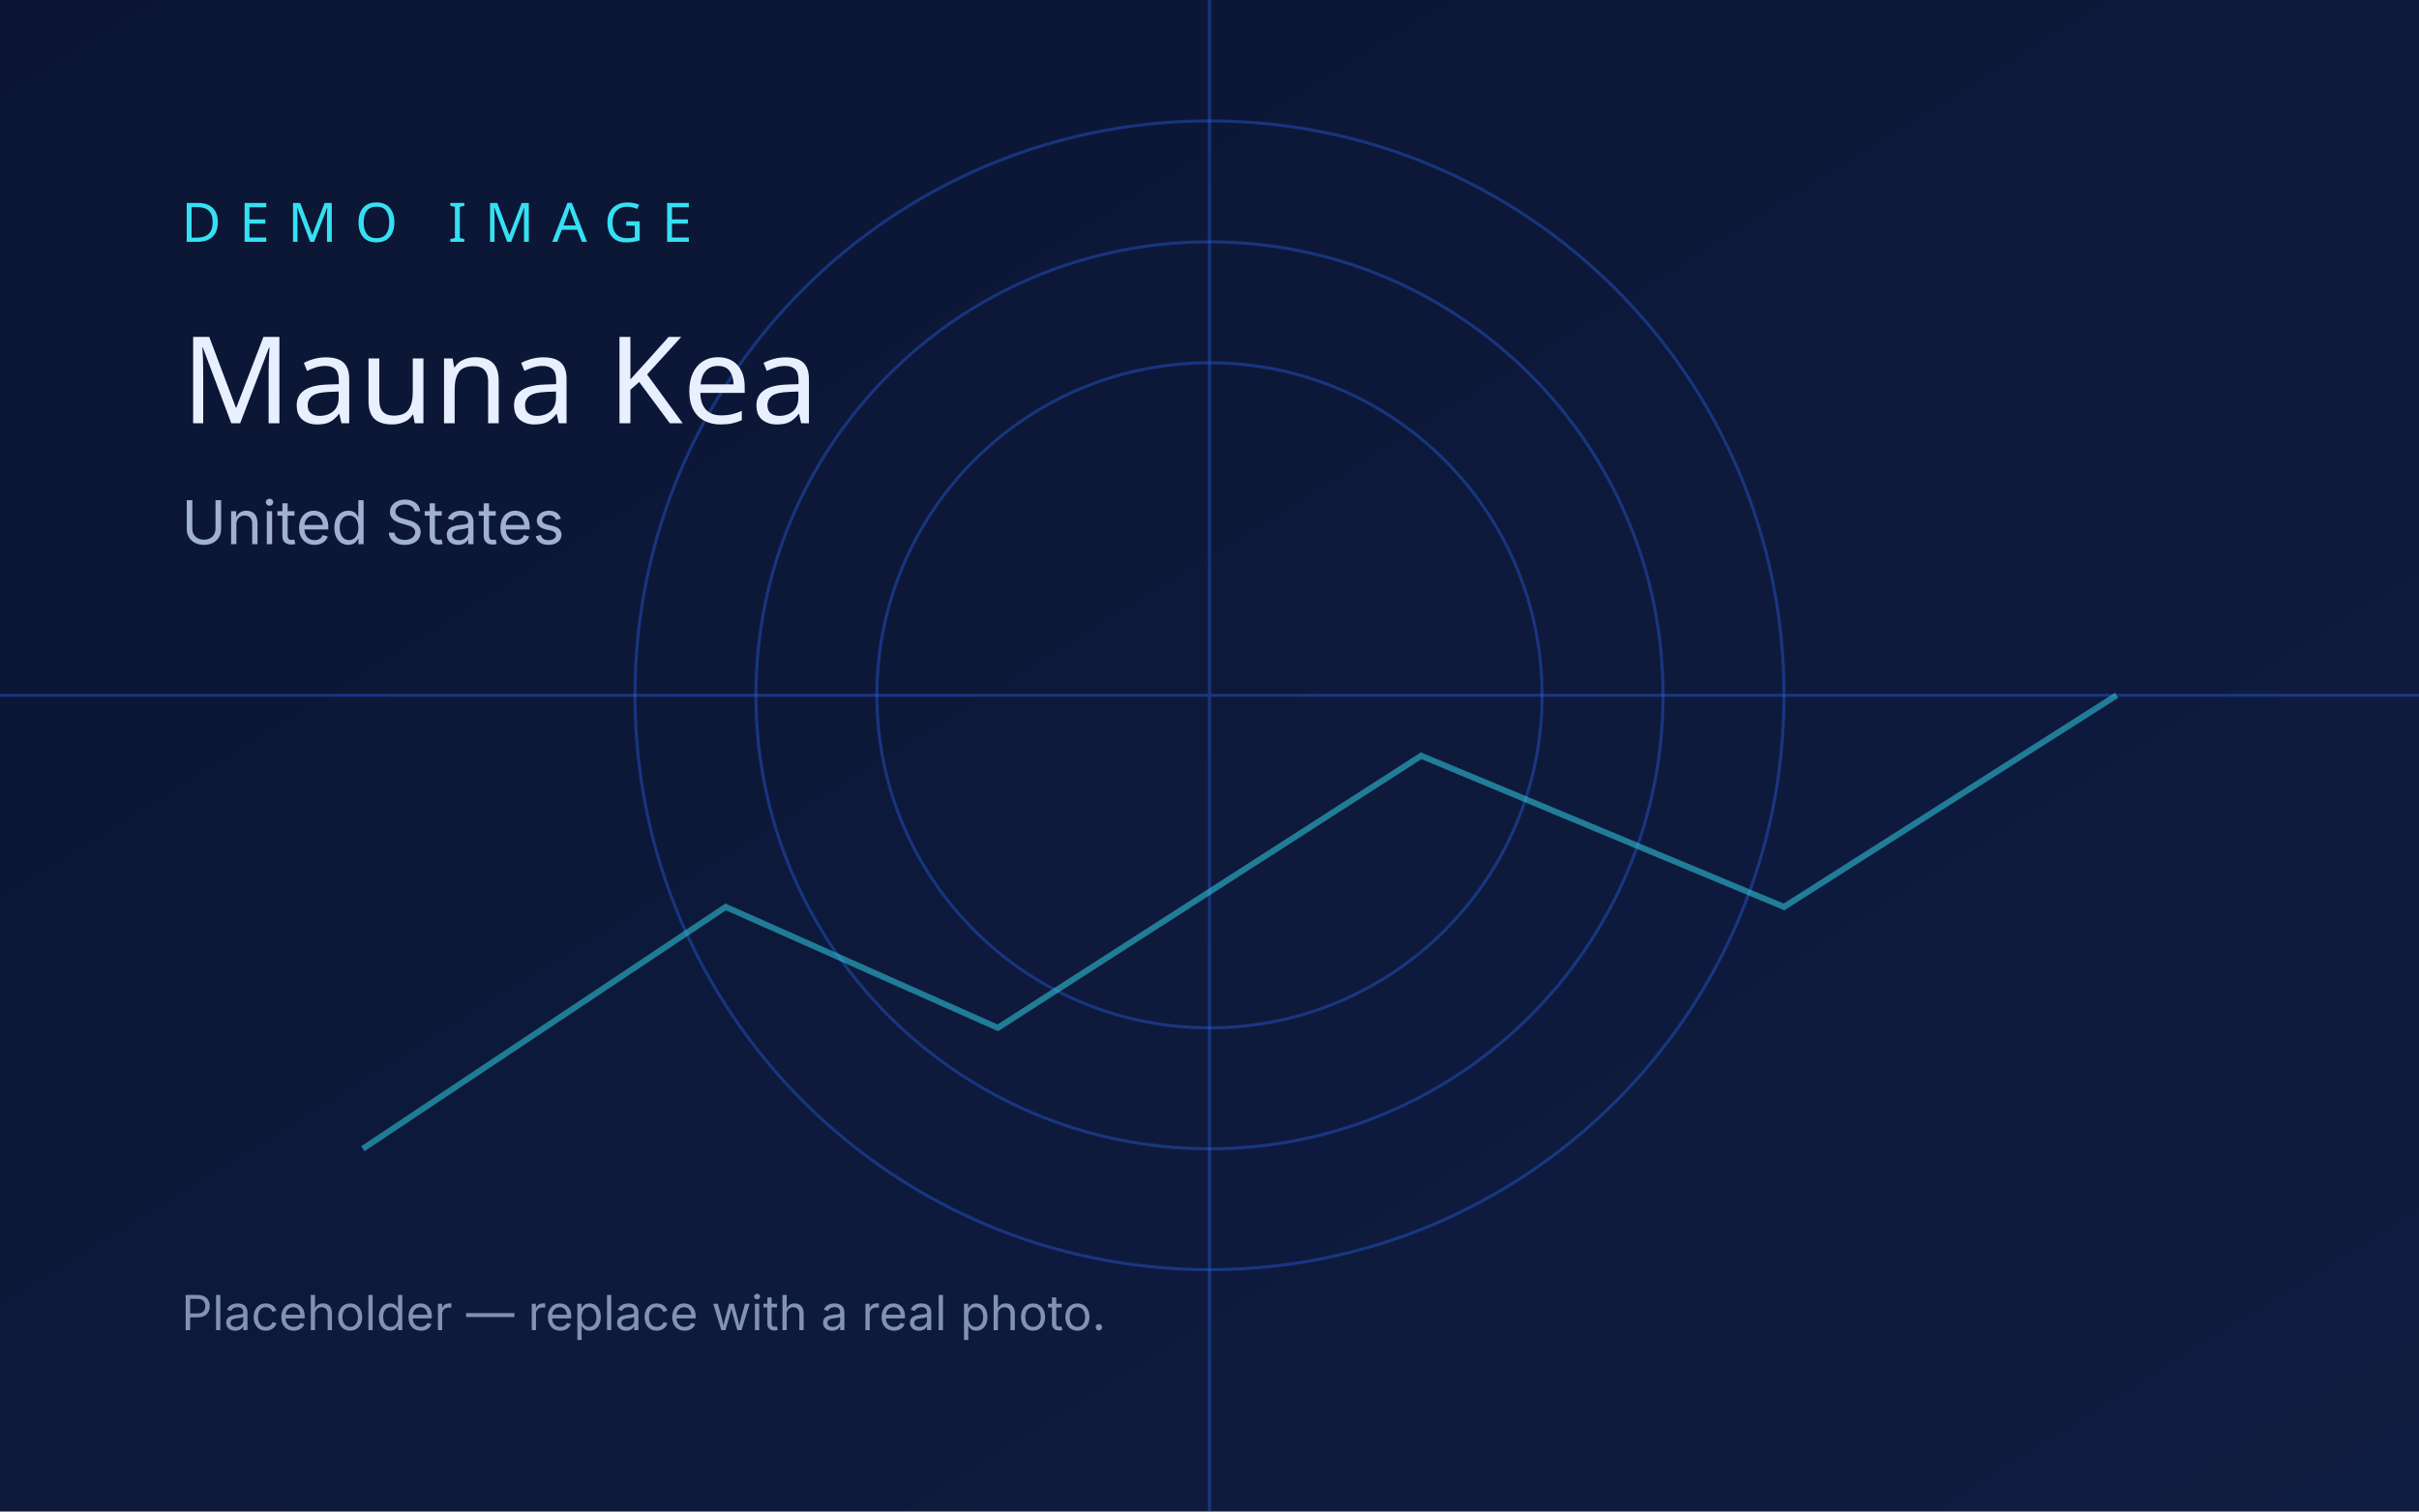
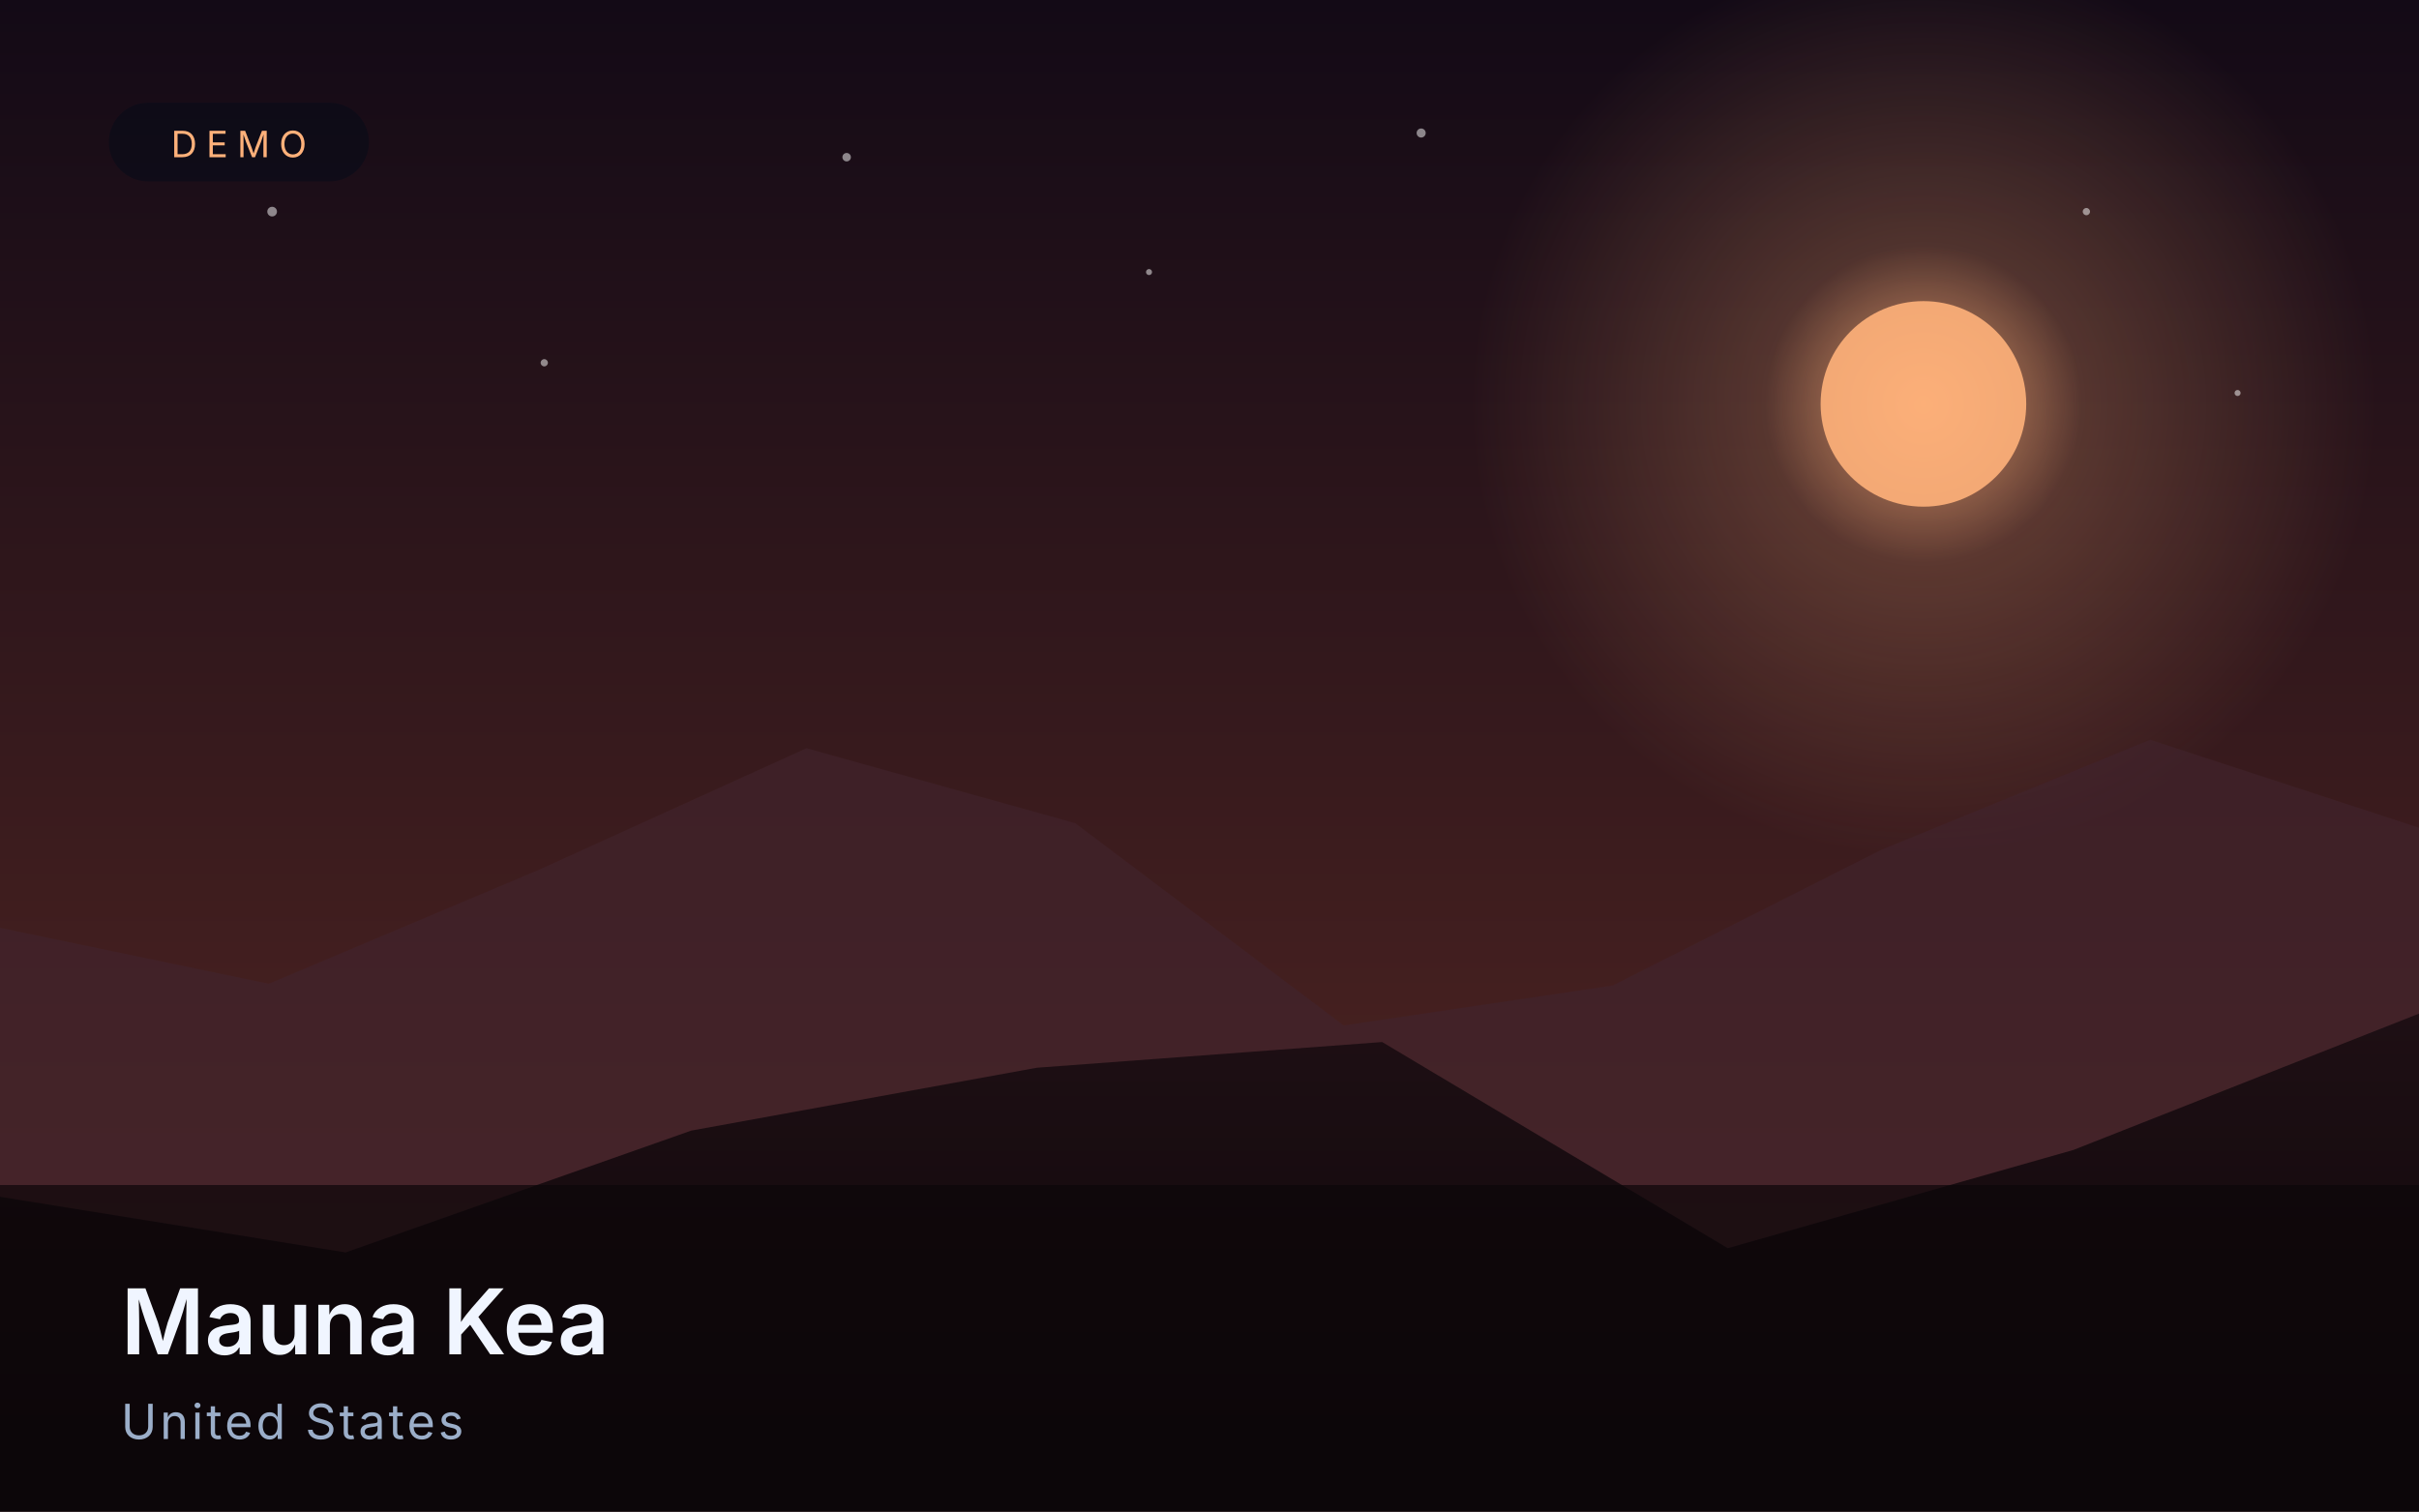
- <svg xmlns="http://www.w3.org/2000/svg" viewBox="0 0 800 500" role="img" aria-label="Demo image for Mauna Kea">
+ <svg xmlns="http://www.w3.org/2000/svg" viewBox="0 0 800 500" role="img" aria-label="Demo landscape for Mauna Kea">
  <defs>
-     <linearGradient id="bg" x1="0" y1="0" x2="1" y2="1">
-       <stop offset="0" stop-color="#0b1533" />
-       <stop offset="1" stop-color="#101d42" />
+     <linearGradient id="sky" x1="0" y1="0" x2="0" y2="1">
+       <stop offset="0" stop-color="#130a16" />
+       <stop offset="1" stop-color="#5c2a24" />
+     </linearGradient>
+     <radialGradient id="sunGlow" cx="0.5" cy="0.5" r="0.5">
+       <stop offset="0" stop-color="#ffb17a" stop-opacity="0.85" />
+       <stop offset="0.35" stop-color="#ffb17a" stop-opacity="0.22" />
+       <stop offset="1" stop-color="#ffb17a" stop-opacity="0" />
+     </radialGradient>
+     <linearGradient id="ground" x1="0" y1="0" x2="0" y2="1">
+       <stop offset="0" stop-color="#1e0f14" />
+       <stop offset="1" stop-color="#0c0609" />
    </linearGradient>
  </defs>
-   <rect width="800" height="500" fill="url(#bg)" />
-   <g fill="none" stroke="#2f6bff" stroke-opacity="0.35">
-     <circle cx="400" cy="230" r="190" />
-     <circle cx="400" cy="230" r="150" />
-     <circle cx="400" cy="230" r="110" />
-     <path d="M0 230 H800 M400 0 V500" />
+   <rect width="800" height="500" fill="url(#sky)" />
+   <circle cx="636.105" cy="133.608" r="150" fill="url(#sunGlow)" />
+   <circle cx="636.105" cy="133.608" r="34" fill="#ffb17a" opacity="0.9" />
+   <g fill="#ffffff" opacity="0.5">
+     <circle cx="90" cy="70" r="1.6" />
+     <circle cx="180" cy="120" r="1.2" />
+     <circle cx="280" cy="52" r="1.4" />
+     <circle cx="380" cy="90" r="1" />
+     <circle cx="470" cy="44" r="1.5" />
+     <circle cx="690" cy="70" r="1.2" />
+     <circle cx="740" cy="130" r="1" />
  </g>
-   <g stroke="#35e0f2" stroke-opacity="0.5" stroke-width="2">
-     <path d="M120 380 L240 300 L330 340 L470 250 L590 300 L700 230" fill="none" />
+   <path d="M0.0 306.9 L88.9 325.4 L177.8 287.9 L266.7 247.5 L355.6 272.3 L444.4 339.2 L533.3 326.0 L622.2 281.1 L711.1 244.7 L800.0 273.8 L800 500 L0 500 Z" fill="#41232c" opacity="0.65" />
+   <path d="M0.0 395.9 L114.3 414.3 L228.6 374.0 L342.9 353.2 L457.1 344.7 L571.4 412.9 L685.7 380.4 L800.0 335.3 L800 500 L0 500 Z" fill="url(#ground)" />
+   <rect y="392" width="800" height="108" fill="#0c0609" opacity="0.7" />
+   <g font-family="Space Grotesk, Inter, sans-serif">
+     <rect x="36" y="34" width="86" height="26" rx="13" fill="#060b18" opacity="0.55" />
+     <text x="79" y="52" fill="#ffb17a" font-size="12" letter-spacing="3" text-anchor="middle">DEMO</text>
+     <text x="40" y="448" fill="#f0f5ff" font-size="30" font-weight="600">Mauna Kea</text>
+     <text x="40" y="476" fill="#9baec9" font-size="16" letter-spacing="1">United States</text>
  </g>
-   <text x="60" y="80" fill="#35e0f2" font-family="Space Grotesk, sans-serif" font-size="18" letter-spacing="6">DEMO IMAGE</text>
-   <text x="60" y="140" fill="#e8f0ff" font-family="Space Grotesk, sans-serif" font-size="40">Mauna Kea</text>
-   <text x="60" y="180" fill="#9fb0d0" font-family="Inter, sans-serif" font-size="20">United States</text>
-   <text x="60" y="440" fill="#9fb0d0" font-family="Inter, sans-serif" font-size="16" opacity="0.8">Placeholder — replace with a real photo.</text>
</svg>
